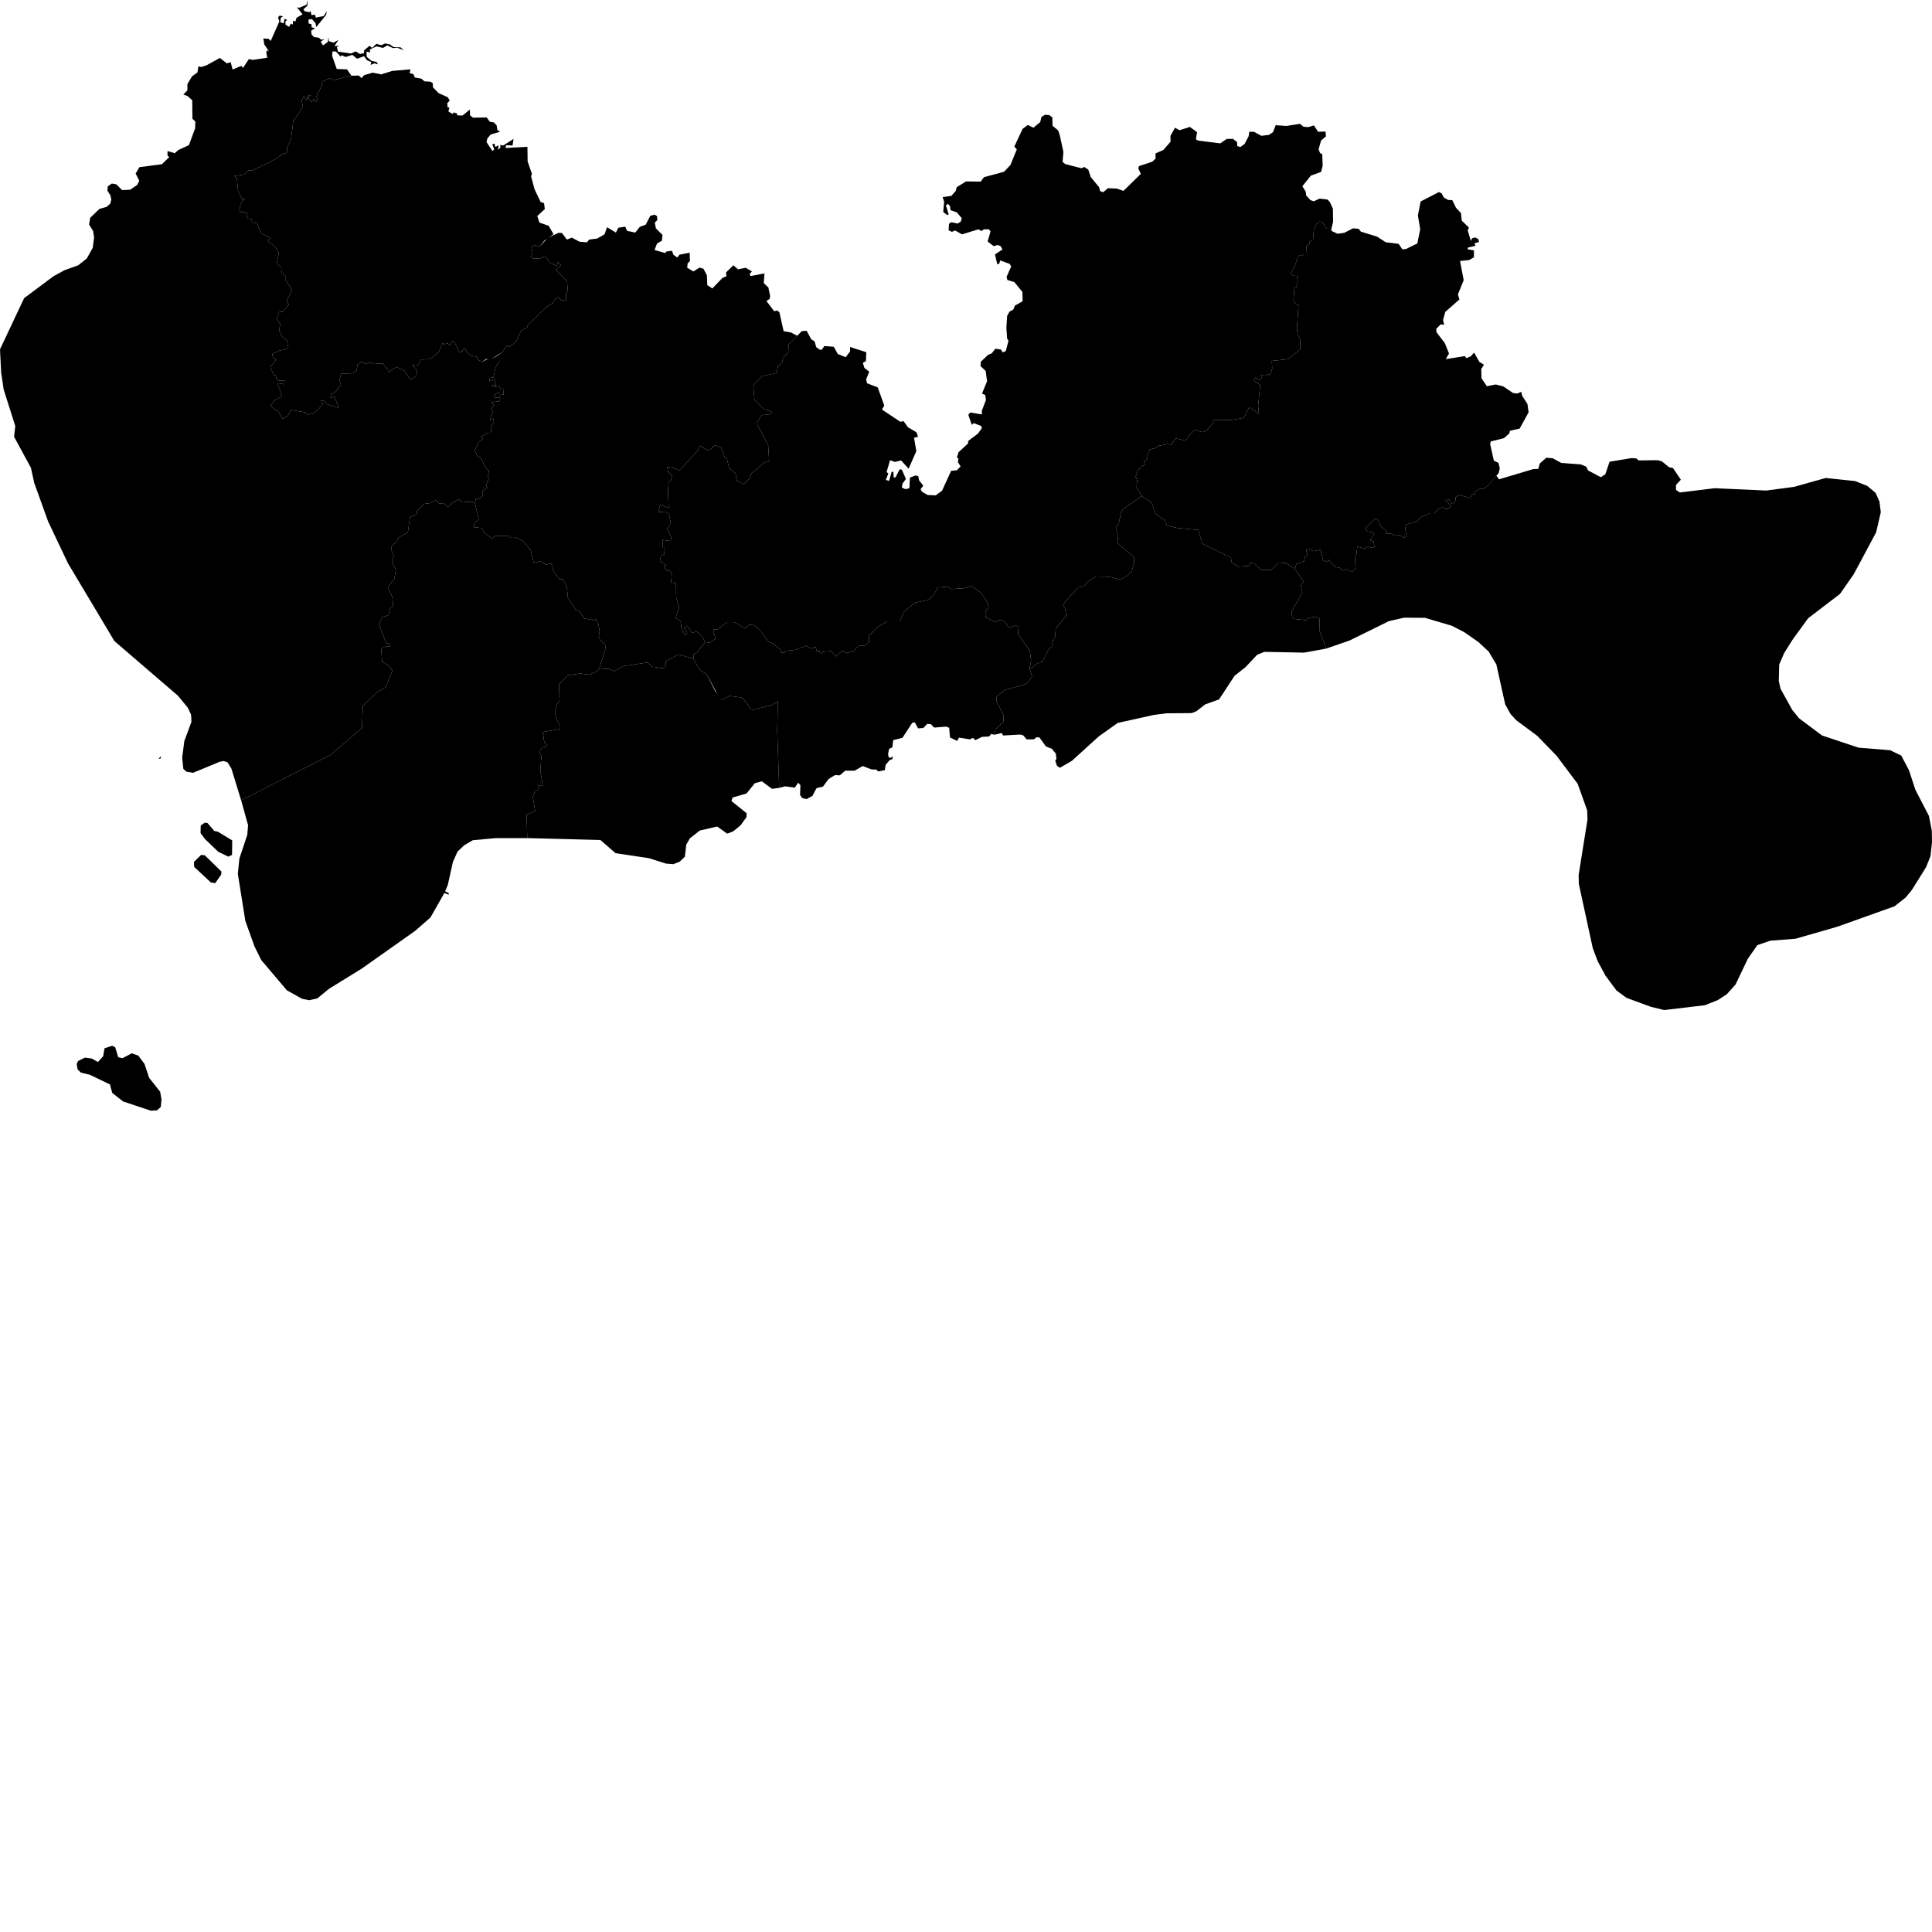
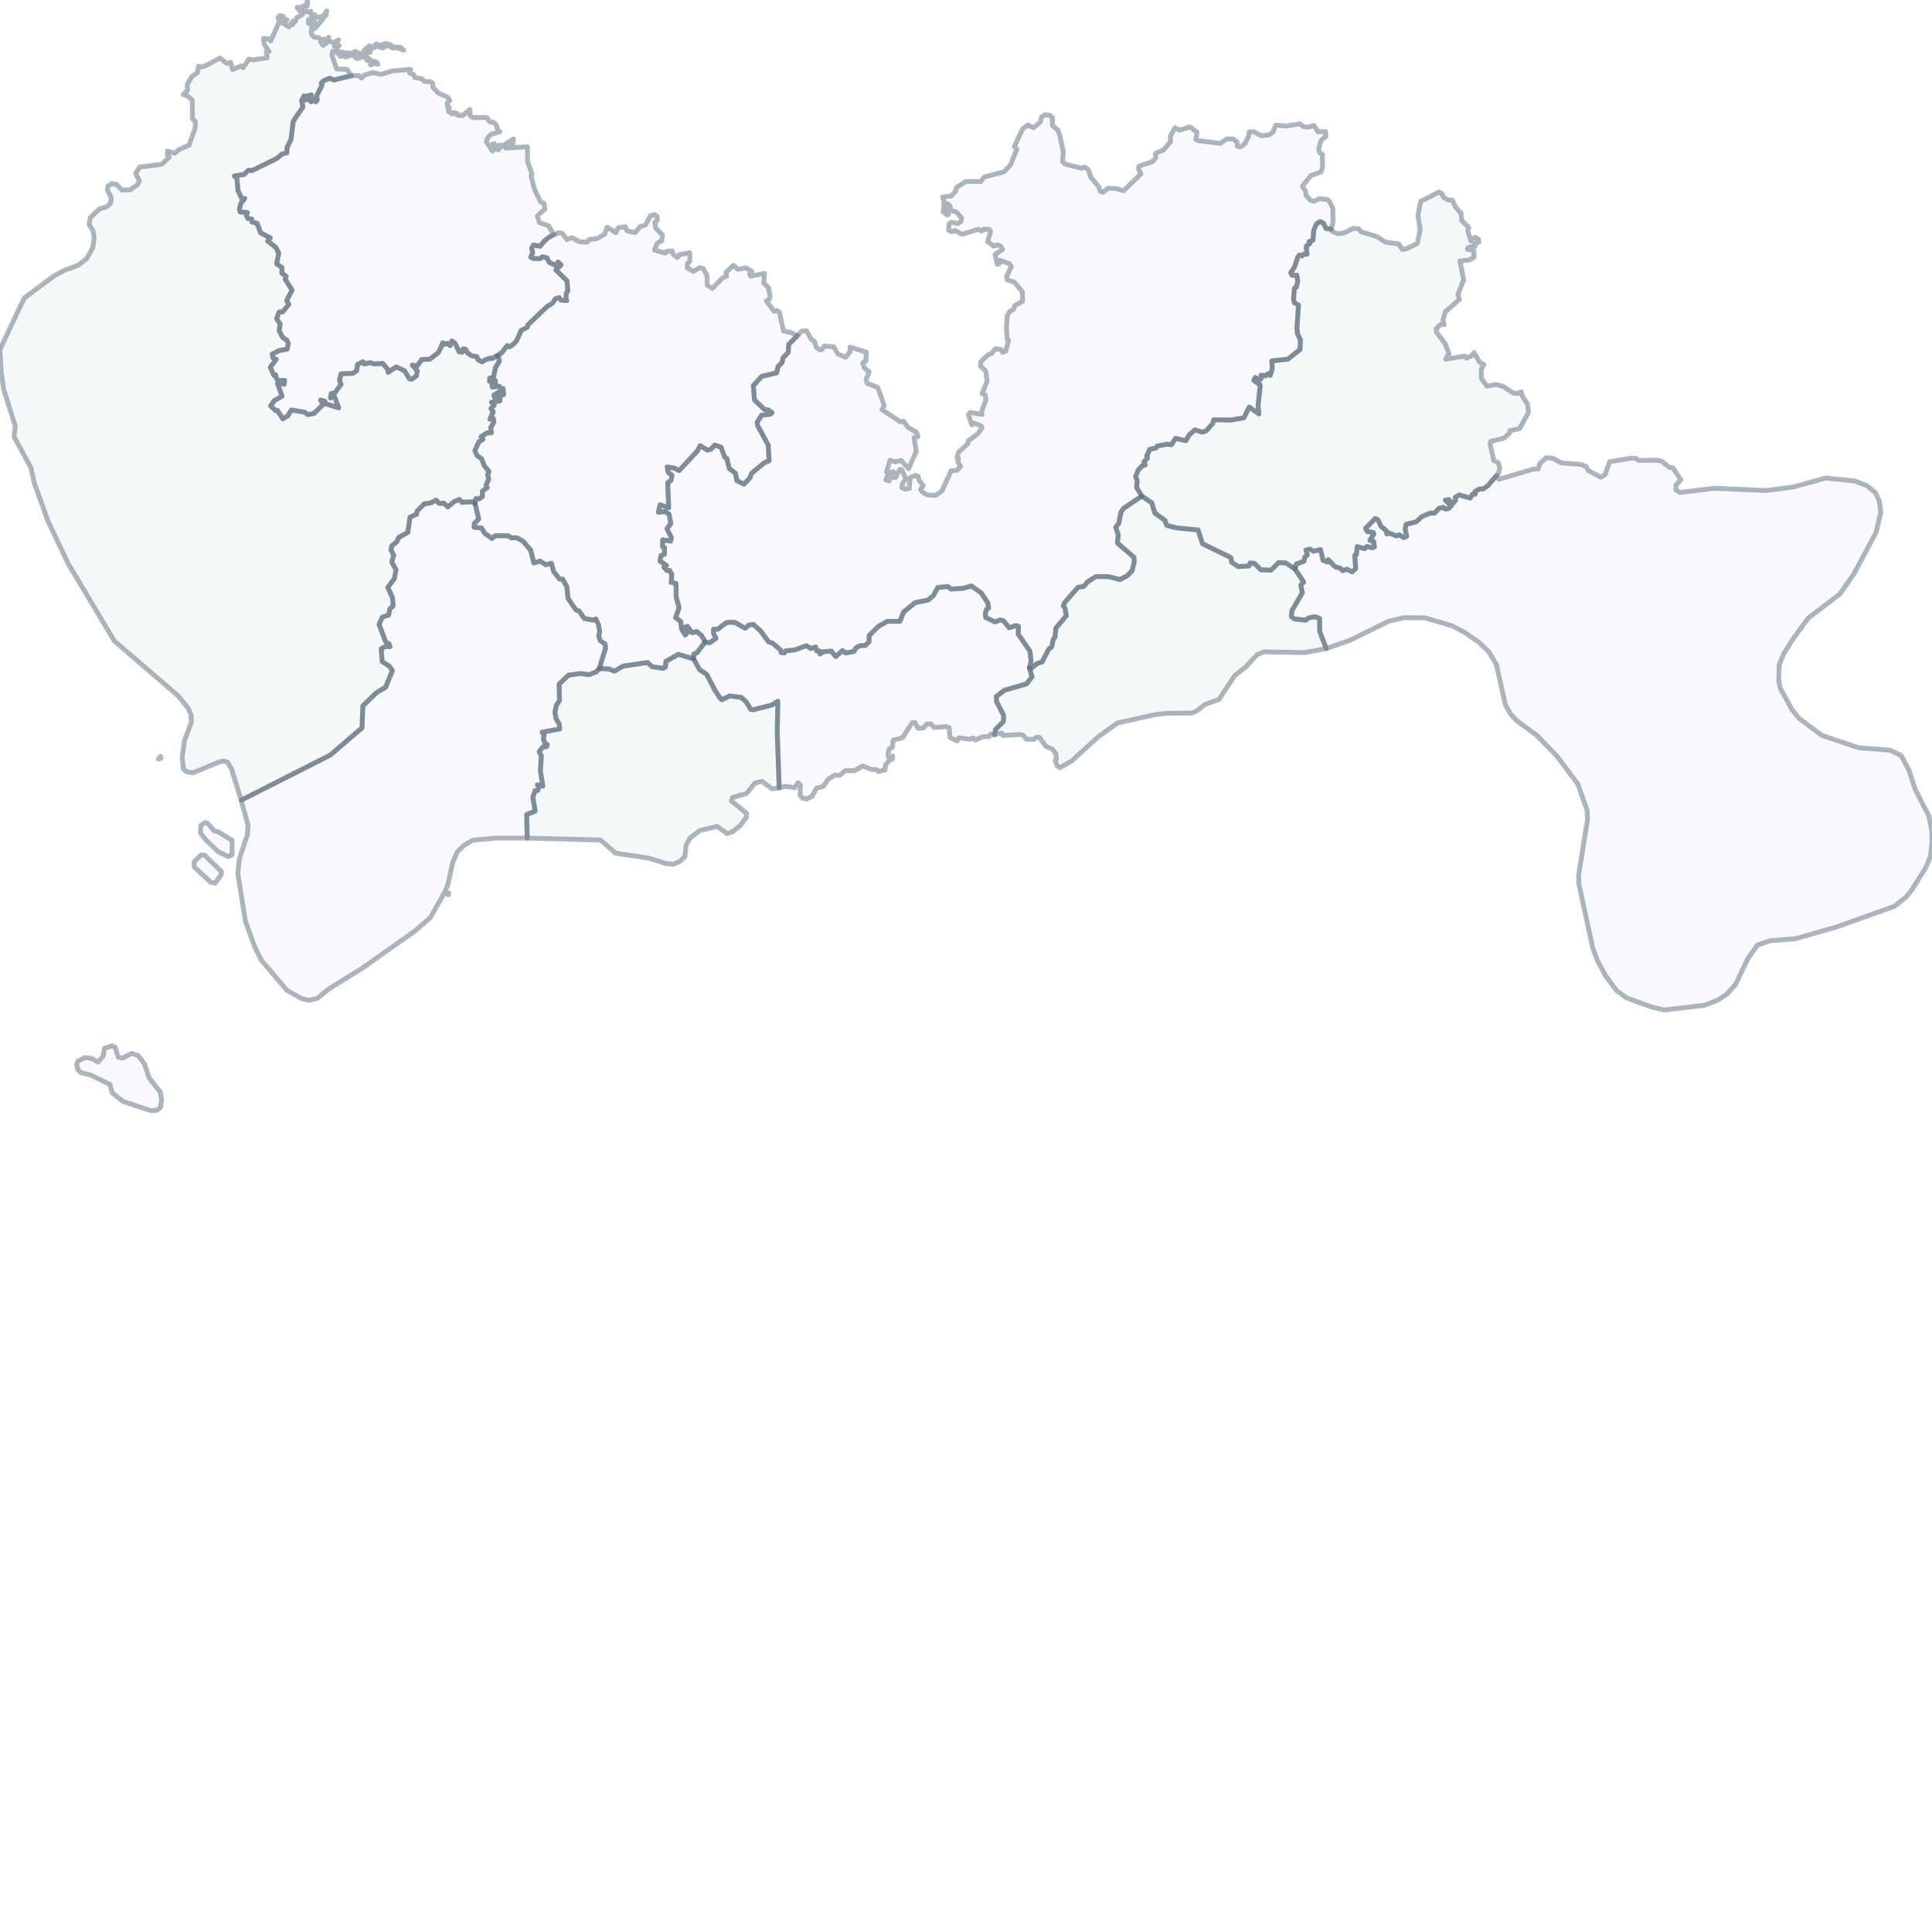
<svg xmlns="http://www.w3.org/2000/svg" viewBox="0 0 100 100">
+   <style>.map-district{fill:rgba(107,143,163,.07);stroke:rgba(74,93,110,.45);stroke-width:.25;stroke-linejoin:round}.map-district:nth-child(even){fill:rgba(155,138,216,.06)}</style>
  <path class="map-district" data-name="罗湖区" d="M40.33,40.78L40.64,40.7L41.14,40.77L41.31,40.51L41.43,40.64L41.41,41.15L41.53,41.31L41.75,41.36L42.05,41.2L42.26,40.8L42.6,40.71L42.89,40.32L43.22,40.12L43.47,40.13L43.75,39.89L44.24,39.89L44.65,39.65L45.12,39.83L45.35,39.83L45.46,39.93L45.8,39.86L45.84,39.59L46.05,39.34L46.19,39.29L46.21,39.13L46.11,39.23L45.99,39.19L45.97,39.01L46.02,38.76L46.19,38.68L46.23,38.31L46.71,38.19L47.22,37.41L47.35,37.39L47.52,37.7L47.79,37.68L47.99,37.47L48.18,37.48L48.35,37.66L48.97,37.61L49.13,37.67L49.17,38.17L49.54,38.35L49.64,38.18L50.2,38.27L50.36,38.19L50.48,38.31L50.83,38.14L51.2,38.12L51.3,37.99L51.47,38.03L51.53,37.76L51.94,37.34L51.95,37.03L51.58,36.31L51.57,36.05L52,35.72L53.13,35.4L53.42,35.03L53.28,34.57L53.37,34.24L53.31,33.7L52.7,32.82L52.72,32.42L52.59,32.38L52.23,32.49L51.94,32.13L51.77,32.09L51.5,32.19L51.02,31.96L51,31.74L51.06,31.55L51.17,31.47L51.13,31.21L50.79,30.69L50.28,30.33L49.87,30.45L49.23,30.49L49.05,30.36L48.54,30.41L48.31,30.83L48.03,31.06L47.37,31.19L46.77,31.68L46.58,32.16L45.93,32.16L45.47,32.42L44.99,32.89L44.98,33.22L44.79,33.41L44.52,33.42L44.3,33.53L44.2,33.72L43.77,33.8L43.61,33.67L43.26,33.98L43.02,33.7L42.57,33.74L42.45,33.85L42.42,33.7L42.27,33.69L42.22,33.49L41.97,33.57L41.73,33.42L41.14,33.64L40.66,33.69L40.6,33.79L40.43,33.78L40.4,33.64L40,33.3L39.78,33.22L39.37,32.66L38.99,32.32L38.77,32.35L38.56,32.52L38.06,32.22L37.79,32.19L37.59,32.23L37.15,32.57L36.93,32.57L36.93,32.78L37.06,33.04L36.73,33.27L36.5,33.23L36.07,33.79L35.91,33.85L35.9,34.1L36.21,34.66L36.58,34.91L37.23,36.11L37.36,36.22L37.76,36.02L38.37,36.1L38.62,36.33L38.86,36.72L38.97,36.74L39.93,36.5L40.26,36.3L40.23,37.84L40.33,40.78Z" />
  <path class="map-district" data-name="福田区" d="M35.9,34.1L35.11,33.87L34.47,34.23L34.44,34.53L34.33,34.59L33.76,34.51L33.51,34.29L32.25,34.48L31.8,34.74L31.54,34.63L31.02,34.6L30.87,34.77L30.49,34.92L30.04,34.86L29.42,34.95L28.94,35.41L28.96,36.26L28.8,36.5L28.72,36.88L28.79,37.22L28.95,37.48L28.97,37.73L28.06,37.9L28.16,38.03L28.13,38.25L28.21,38.49L28.33,38.54L28.29,38.64L28.08,38.68L27.91,38.91L28.02,39.13L27.97,39.92L28.1,40.69L27.82,40.62L27.9,40.73L27.83,40.92L27.7,40.91L27.58,41.27L27.7,41.98L27.26,42.16L27.29,43.38L31.08,43.48L31.86,44.16L33.59,44.42L34.47,44.7L34.85,44.73L35.18,44.6L35.45,44.34L35.52,43.72L35.71,43.39L36.22,42.99L37.12,42.78L37.64,43.15L37.95,43.03L38.33,42.72L38.64,42.29L38.64,42.09L37.86,41.46L37.92,41.28L38.64,41.07L39.07,40.54L39.43,40.44L39.96,40.83L40.33,40.78L40.23,37.84L40.26,36.3L39.93,36.5L38.97,36.74L38.86,36.72L38.62,36.33L38.37,36.1L37.76,36.02L37.36,36.22L37,35.74L36.58,34.91L36.21,34.66L35.9,34.1Z" />
  <path class="map-district" data-name="南山区" d="M31.02,34.6L31.35,33.53L31.31,33.33L31.07,33.16L30.99,32.93L31.04,32.69L30.98,32.34L30.84,32.04L30.72,32.1L30.24,32.01L29.98,31.63L29.81,31.57L29.4,30.97L29.34,30.37L29.12,29.97L28.97,29.98L28.66,29.59L28.54,29.16L28.25,29.23L27.95,29.04L27.63,29.14L27.47,28.48L27.07,28.01L26.74,27.83L26.47,27.84L26.3,27.73L25.63,27.73L25.46,27.87L25.09,27.6L24.92,27.33L24.54,27.29L24.55,27.1L24.78,26.86L24.59,26.06L24.44,25.97L23.91,26L23.78,25.85L23.51,25.96L23.18,26.24L22.97,26.04L22.74,26.06L22.57,25.89L22.27,26.04L21.96,26.08L21.59,26.45L21.56,26.62L21.22,26.77L21.11,27.56L20.63,27.82L20.55,28.03L20.28,28.25L20.24,28.46L20.38,28.74L20.28,29.1L20.5,29.49L20.41,29.95L20.07,30.41L20.31,30.91L20.35,31.36L20.19,31.5L20.11,31.84L19.79,31.94L19.62,32.32L19.94,33.16L20.02,33.29L20.13,33.31L20.19,33.47L19.93,33.47L19.73,33.58L19.78,34.24L20.15,34.48L20.31,34.71L19.96,35.57L19.49,35.85L18.78,36.54L18.74,37.67L17.1,39.08L12.48,41.42L12.84,42.71L12.8,43.21L12.39,44.44L12.31,45.23L12.7,47.67L13.17,48.98L13.52,49.69L14.85,51.26L15.64,51.7L16,51.77L16.42,51.68L17.03,51.18L18.73,50.13L21.49,48.18L22.28,47.49L23,46.22L23.22,46.31L23.23,46.23L23.04,46.13L23.18,45.8L23.44,44.62L23.68,44.08L24.03,43.75L24.47,43.49L25.67,43.38L27.29,43.38L27.26,42.16L27.7,41.98L27.58,41.27L27.7,40.91L27.83,40.92L27.9,40.73L27.82,40.62L28.1,40.69L27.97,39.92L28.02,39.13L27.91,38.91L28.08,38.68L28.29,38.64L28.33,38.54L28.21,38.49L28.13,38.25L28.16,38.03L28.06,37.9L28.97,37.73L28.95,37.48L28.79,37.22L28.72,36.88L28.8,36.5L28.96,36.26L28.94,35.41L29.42,34.95L30.04,34.86L30.49,34.92L30.87,34.77L31.02,34.6ZM7.81,57.49L8.13,57.47L8.32,57.3L8.36,56.91L8.29,56.51L7.72,55.79L7.48,55.07L7.16,54.64L6.82,54.52L6.34,54.77L6.12,54.72L5.96,54.2L5.8,54.13L5.41,54.26L5.34,54.67L5.07,54.97L4.75,54.79L4.4,54.74L4.04,54.92L3.97,55.07L4.02,55.36L4.19,55.52L4.65,55.63L5.69,56.13L5.81,56.57L6.37,57.01L7.81,57.49ZM10.61,43.43L11.3,44.09L11.82,44.34L12.01,44.25L12.02,43.5L11.28,43.05L11.09,43.01L10.74,42.6L10.6,42.58L10.39,42.73L10.38,43.12L10.61,43.43ZM10.05,44.87L10.92,45.68L11.14,45.71L11.45,45.27L11.46,45.11L10.6,44.27L10.41,44.25L10.04,44.61L10.05,44.87Z" />
  <path class="map-district" data-name="宝安区" d="M18.19,3.92L17.96,3.59L17.43,3.57L17.19,2.89L17.21,2.66L17.39,2.67L17.63,2.93L17.69,2.86L17.89,2.95L18.24,2.84L18.48,3.04L18.84,2.91L19,3.12L19.22,3.21L19.18,3.36L19.38,3.28L19.56,3.33L19.5,3.21L19.23,3.15L18.98,2.94L18.97,2.67L19.16,2.71L19.14,2.56L19.49,2.4L19.82,2.48L20.05,2.35L20.34,2.49L20.56,2.47L20.9,2.6L20.73,2.45L20.38,2.44L20.18,2.3L19.93,2.25L19.74,2.34L19.48,2.27L19.26,2.48L19.13,2.37L18.85,2.6L18.83,2.76L18.62,2.79L18.41,2.66L18.17,2.77L17.49,2.67L17.44,2.43L17.56,2.36L17.31,2.39L17.52,2.06L17.27,2.21L17.02,2.13L17.01,1.93L16.96,2.18L16.72,2.35L16.6,2.16L16.8,2.02L16.63,2.06L16.5,1.95L16.25,1.92L16.12,1.77L16.11,1.58L16.31,1.46L16.12,1.41L16.13,1.26L15.97,1.21L15.97,1.01L16.15,0.99L16.33,1.2L16.37,1.4L16.88,0.77L16.91,0.57L16.76,0.83L16.35,0.91L16.3,0.76L16.12,0.78L16.08,0.58L16.01,0.63L15.77,0.58L15.7,0.48L15.91,0.3L15.92,0L15.86,0.25L15.49,0.4L15.37,0.38L15.66,0.74L15.35,0.92L15.29,1.11L15.16,1.08L15.16,1.27L15.06,1.22L14.96,1.39L14.78,1.28L14.77,1.12L14.86,1.03L14.73,0.97L14.68,1.21L14.51,1.15L14.53,0.93L14.65,0.84L14.47,0.81L14.39,0.9L14.46,1.11L14.01,2.12L13.91,2.01L13.63,1.99L13.68,2.3L13.93,2.67L13.84,2.6L13.78,2.69L13.83,2.99L13.09,3.1L12.88,3.06L12.58,3.51L12.49,3.41L12.04,3.6L11.94,3.22L11.74,3.28L11.38,3L10.69,3.38L10.41,3.47L10.27,3.43L10.22,3.75L9.94,3.95L9.7,4.35L9.7,4.68L9.49,4.89L9.72,4.98L9.95,5.19L9.96,6.15L10.11,6.29L10.1,6.64L9.78,7.51L9.22,7.77L9.05,7.93L8.67,7.82L8.67,8.05L8.76,8.13L8.38,8.5L7.22,8.65L7.02,8.98L7.21,9.36L7.1,9.57L6.74,9.82L6.32,9.84L6.02,9.54L5.79,9.5L5.58,9.64L5.56,9.87L5.72,10.12L5.76,10.35L5.7,10.55L5.51,10.71L5.15,10.81L4.67,11.27L4.61,11.62L4.82,11.96L4.87,12.3L4.8,12.83L4.49,13.38L4.05,13.73L3.33,13.99L2.78,14.29L1.25,15.43L0,18.08L0.06,19.29L0.19,20.16L0.79,22.05L0.73,22.61L1.6,24.21L1.77,24.99L2.49,26.99L3.52,29.16L5.92,33.18L9.21,36.01L9.72,36.63L9.89,36.99L9.91,37.36L9.54,38.36L9.43,39.22L9.49,39.8L9.65,39.94L9.99,40L11.37,39.43L11.58,39.39L11.78,39.46L11.98,39.79L12.48,41.42L17.1,39.08L18.74,37.67L18.78,36.54L19.49,35.85L19.96,35.57L20.31,34.71L20.15,34.48L19.78,34.24L19.73,33.58L19.93,33.47L20.19,33.47L20.13,33.31L20.02,33.29L19.94,33.16L19.62,32.32L19.79,31.94L20.11,31.84L20.19,31.5L20.35,31.36L20.31,30.91L20.07,30.41L20.41,29.95L20.5,29.49L20.28,29.1L20.38,28.74L20.24,28.46L20.28,28.25L20.55,28.03L20.63,27.82L21.11,27.56L21.22,26.77L21.56,26.62L21.59,26.45L21.96,26.08L22.27,26.04L22.57,25.89L22.74,26.06L22.97,26.04L23.18,26.24L23.51,25.96L23.78,25.85L23.91,26L24.44,25.97L24.59,26.06L24.63,25.81L24.81,25.82L24.97,25.7L24.97,25.42L25.22,25.24L25.16,25.11L25.3,24.79L25.24,24.59L25.31,24.4L25.07,24.11L24.92,23.74L24.7,23.59L24.58,23.32L24.79,22.86L25,22.74L24.9,22.61L25.2,22.41L25.44,22.4L25.4,22.14L25.56,21.85L25.54,21.67L25.36,21.7L25.53,21.31L25.41,21.14L25.58,20.98L25.44,20.82L25.86,20.76L25.89,20.59L25.6,20.57L25.56,20.46L25.82,20.29L25.86,20.45L26.07,20.42L26.04,20.11L25.92,20.13L25.84,19.99L25.49,20.04L25.46,19.93L25.69,19.93L25.59,19.81L25.65,19.73L25.58,19.63L25.34,19.74L25.35,19.57L25.54,19.53L25.65,19.02L25.85,18.69L25.82,18.47L25.75,18.41L25.46,18.56L25.37,18.52L24.95,18.73L24.74,18.62L24.68,18.46L24.43,18.42L24.21,18.28L24.09,18.07L23.97,18.06L23.92,18.23L23.77,18.21L23.55,17.76L23.39,17.65L23.3,17.89L23.17,17.77L23,17.82L22.92,17.74L22.7,18.24L22.25,18.59L21.83,18.61L21.6,18.93L21.34,18.9L21.6,19.19L21.55,19.46L21.3,19.63L21.19,19.6L20.94,19.19L20.51,18.99L20.09,19.27L20.07,19.12L19.81,18.81L19.35,18.84L19.17,18.77L18.86,18.84L18.79,18.72L18.51,18.86L18.45,19.2L18.26,19.32L17.65,19.35L17.57,19.68L17.65,19.9L17.35,20.31L17.14,20.38L17.11,20.6L17.31,20.51L17.53,21.11L16.89,20.91L16.8,20.76L16.59,20.71L16.73,20.93L16.25,21.4L15.93,21.46L15.78,21.34L15.08,21.22L14.9,21.52L14.64,21.68L14.36,21.24L14.28,21.26L14.01,21.01L14.19,20.74L14.6,20.51L14.36,19.83L14.71,19.89L14.73,19.69L14.42,19.7L14.31,19.6L14.27,19.4L14.18,19.43L13.99,19.01L14.3,18.6L14.13,18.52L14.09,18.33L14.44,18.15L14.87,18.07L14.92,17.78L14.86,17.62L14.63,17.46L14.45,17.12L14.5,16.77L14.32,16.49L14.45,16.15L14.63,16.14L14.95,15.76L14.84,15.56L15.12,15.01L14.76,14.45L14.81,14.3L14.59,14.14L14.6,13.85L14.32,13.66L14.43,13.1L14.28,12.81L13.86,12.48L13.99,12.31L13.49,12.05L13.31,11.56L13.04,11.49L13.03,11.34L12.83,11.31L12.75,11.15L12.8,11L12.43,10.97L12.39,10.83L12.47,10.52L12.67,10.27L12.53,10.31L12.32,9.87L12.26,9.21L12.13,9.11L12.63,9.03L12.86,8.81L13.05,8.83L14.33,8.2L14.59,7.98L14.85,7.91L14.86,7.63L15.06,7.22L15.18,6.27L15.68,5.54L15.61,5.21L15.74,4.96L15.82,5.18L15.91,5.12L15.9,4.97L16.11,4.91L15.92,5.08L16.11,5.27L16.28,5.1L16.26,5.23L16.35,5.27L16.43,5.16L16.38,4.98L16.67,4.41L16.63,4.31L16.74,4.19L17.06,4.05L17.29,4.14L18.19,3.92ZM8.2,39.28L8.33,39.25L8.31,39.15L8.2,39.28Z" />
  <path class="map-district" data-name="龙岗区" d="M68.91,11.85L69,11.49L68.99,10.8L68.84,10.47L68.72,10.33L68.3,10.28L68,10.42L67.83,10.36L67.61,10.12L67.58,9.91L67.41,9.64L67.85,9.09L68.38,8.9L68.46,8.58L68.44,7.97L68.33,7.93L68.25,7.73L68.38,7.27L68.63,7.06L68.61,6.81L68.22,6.82L68.01,6.49L67.72,6.58L67.47,6.56L67.29,6.41L66.57,6.52L66.03,6.48L65.89,6.84L65.68,6.98L65.29,7.03L64.9,6.82L64.66,6.82L64.63,7.05L64.42,7.45L64.2,7.61L64.04,7.56L64.03,7.35L63.82,7.19L63.5,7.19L63.16,7.42L62.03,7.28L61.9,7.21L61.96,6.84L61.59,6.57L61.05,6.74L60.82,6.61L60.58,7.04L60.59,7.33L60.22,7.76L59.81,7.94L59.81,8.21L59.64,8.37L58.95,8.6L58.92,8.73L59.05,9L58.15,9.88L57.8,9.76L57.35,9.74L57.1,9.95L56.94,9.89L56.89,9.69L56.46,9.17L56.33,8.78L56.12,8.64L55.98,8.71L55.13,8.49L55,8.38L55.04,7.86L54.86,7.02L54.77,6.75L54.48,6.51L54.47,6.08L54.32,5.96L54.09,5.94L53.91,6.05L53.84,6.32L53.49,6.61L53.2,6.47L52.93,6.67L52.5,7.59L52.63,7.73L52.3,8.54L51.97,8.89L50.93,9.17L50.76,9.4L50,9.39L49.52,9.69L49.47,9.88L49.24,10.14L48.79,10.2L48.87,10.45L48.82,10.97L49.04,11.14L49.1,11.09L48.96,10.63L49.06,10.55L49.17,10.66L49.2,10.88L49.52,10.99L49.78,11.29L49.73,11.47L49.57,11.57L49.23,11.5L49.12,11.59L49.1,11.92L49.27,12L49.44,11.93L49.79,12.13L50.64,11.87L50.81,11.96L50.92,11.87L51.19,11.87L51.27,11.98L51.12,12.5L51.43,12.74L51.64,12.68L51.79,12.74L51.89,12.91L51.5,13.17L51.62,13.68L51.72,13.65L51.77,13.48L52.26,13.66L52.34,13.79L52.1,14.33L52.14,14.49L52.5,14.6L52.92,15.11L52.93,15.59L52.53,15.82L52.45,16.02L52.25,16.13L52.13,16.35L52.09,16.98L52.13,17.53L52.2,17.63L52.06,18.17L51.9,18.24L51.81,18.09L51.52,18.05L51.33,18.29L51.14,18.37L50.77,18.72L50.75,18.95L51.02,19.2L51.09,19.73L50.83,20.37L51,20.45L51.03,20.71L50.82,21.26L50.82,21.45L50.22,21.35L50.12,21.47L50.3,21.99L50.4,21.9L50.79,22.05L50.82,22.16L50.62,22.44L50.12,22.82L50.1,22.96L49.61,23.41L49.53,23.69L49.61,23.73L49.58,23.92L49.72,24.14L49.53,24.34L49.23,24.37L48.76,25.4L48.43,25.64L48.01,25.62L47.72,25.45L47.65,25.32L47.79,25.14L47.57,24.86L47.53,24.65L47.39,24.61L47.1,24.72L47.07,25.27L46.87,25.32L46.68,25.24L46.71,25.04L46.89,24.79L46.68,24.31L46.57,24.29L46.35,24.71L46.26,24.72L46.24,24.41L46.15,24.43L46.02,24.89L45.85,24.84L45.98,24.51L45.89,24.43L46.07,23.82L46.32,23.91L46.64,23.83L47.03,24.26L47.43,23.35L47.31,22.66L47.52,22.6L47.43,22.37L47,22.12L46.77,21.8L46.6,21.83L45.65,21.2L45.77,20.99L45.43,20.05L44.88,19.84L44.83,19.64L44.99,19.24L44.74,19.04L44.66,18.78L44.82,18.69L44.84,18.23L44,17.96L44,18.19L43.77,18.49L43.36,18.32L43.16,17.95L42.67,17.91L42.54,18.1L42.43,18.1L42.25,17.97L42.16,17.67L41.99,17.56L41.75,17.12L41.5,17.14L40.82,17.83L40.8,18.24L40.53,18.52L40.48,18.77L40.27,18.97L40.2,19.3L39.43,19.48L38.99,19.96L39.05,20.7L39.57,21.2L39.77,21.22L39.96,21.36L39.87,21.44L39.42,21.49L39.19,21.86L39.21,22.02L39.76,23.03L39.81,23.85L39.56,23.95L38.9,24.5L38.81,24.74L38.51,25.06L38.14,24.88L38.07,24.5L37.75,24.25L37.62,23.73L37.51,23.66L37.32,23.15L37,23.04L36.78,23.26L36.62,23.3L36.24,23.07L36.09,23.35L35.15,24.36L34.91,24.23L34.53,24.17L34.59,24.45L34.78,24.6L34.73,24.87L34.56,24.98L34.61,26.28L34.17,26.13L34.07,26.51L34.43,26.48L34.63,26.61L34.72,27.1L34.52,27.37L34.75,27.82L34.71,28.01L34.3,27.94L34.29,28.3L34.4,28.35L34.39,28.69L34.21,28.76L34.16,29.04L34.5,29.27L34.36,29.35L34.52,29.53L34.66,29.53L34.77,29.72L34.74,30.14L34.99,30.2L35,30.91L35.15,31.45L34.97,31.97L35.23,32.16L35.28,32.57L35.47,32.87L35.57,32.75L35.39,32.49L35.58,32.42L35.82,32.75L36.06,32.69L36.31,32.89L36.5,33.23L36.73,33.27L37.06,33.04L36.93,32.78L36.93,32.57L37.15,32.57L37.59,32.23L38.06,32.22L38.56,32.52L38.77,32.35L38.99,32.32L39.37,32.66L39.78,33.22L40,33.3L40.4,33.64L40.43,33.78L40.6,33.79L40.66,33.69L41.14,33.64L41.73,33.42L41.97,33.57L42.22,33.49L42.27,33.69L42.42,33.7L42.45,33.85L42.57,33.74L43.02,33.7L43.26,33.98L43.61,33.67L43.77,33.8L44.2,33.72L44.3,33.53L44.52,33.42L44.79,33.41L44.98,33.22L44.99,32.89L45.47,32.42L45.93,32.16L46.58,32.16L46.77,31.68L47.37,31.19L48.03,31.06L48.31,30.83L48.54,30.41L49.05,30.36L49.23,30.49L49.87,30.45L50.28,30.33L50.79,30.69L51.13,31.21L51.17,31.47L51.06,31.55L51,31.74L51.02,31.96L51.5,32.19L51.77,32.09L51.94,32.13L52.23,32.49L52.59,32.38L52.72,32.42L52.7,32.82L53.31,33.7L53.37,34.24L53.28,34.57L53.37,34.6L53.69,34.34L53.94,34.26L54.28,33.6L54.44,33.48L54.51,33.11L54.61,32.97L54.65,32.52L55.19,31.87L55.12,31.46L55.03,31.36L55.11,31.18L55.8,30.4L56.1,30.35L56.3,30.11L56.73,29.84L57.4,29.85L57.97,30L58.33,29.81L58.59,29.55L58.71,29.09L58.69,28.84L57.84,28.11L57.88,27.69L57.75,27.29L57.91,27.09L58.02,26.51L58.15,26.32L59.1,25.68L58.83,25.23L58.86,24.86L58.78,24.67L58.9,24.35L59.12,24.11L59.27,24.07L59.21,23.91L59.4,23.71L59.35,23.61L59.51,23.26L59.83,23.19L59.9,23.09L60.41,22.99L60.63,23.02L60.85,22.69L61.38,22.81L61.56,22.5L61.85,22.25L62.23,22.37L62.43,22.3L62.78,21.91L62.82,21.73L63.72,21.74L64.38,21.63L64.66,21.07L65.16,21.42L65.12,21L65.23,19.93L64.9,19.69L64.98,19.54L65.2,19.68L65.3,19.55L65.27,19.42L65.52,19.45L65.61,19.35L65.75,19.43L65.85,19.07L65.83,18.68L66.66,18.59L67.29,18.09L67.31,17.59L67.16,17.28L67.13,16.99L67.21,15.79L67.01,15.68L66.95,15.53L67,14.92L67.1,14.86L67.17,14.55L67.12,14.24L66.88,14.25L66.81,14.12L67,13.83L67.18,13.29L67.26,13.2L67.38,13.25L67.47,13.16L67.65,13.16L67.61,12.75L67.8,12.6L67.75,12.51L67.96,12.43L68,11.92L68.14,11.59L68.32,11.47L68.5,11.55L68.64,11.83L68.91,11.85ZM67.03,29.45L67.48,30.13L67.33,30.28L67.41,30.68L66.87,31.61L66.84,31.91L67.01,32.04L67.59,32.1L67.74,31.98L68.06,31.92L68.3,32.01L68.31,32.7L68.65,33.57L69.86,33.15L71.89,32.15L72.68,31.97L73.76,31.98L75.15,32.39L75.79,32.72L76.52,33.23L77.05,33.72L77.45,34.39L77.91,36.46L78.18,36.95L78.48,37.28L79.56,38.08L80.57,39.12L81.66,40.57L82.15,41.94L82.17,42.41L81.71,45.29L81.72,45.75L82.44,49.07L82.69,49.74L83.1,50.5L83.67,51.27L84.19,51.65L85.44,52.11L86.14,52.28L88.25,52.03L88.92,51.76L89.38,51.46L89.83,50.96L90.47,49.62L90.96,48.92L91.63,48.69L92.93,48.59L95.09,47.97L98.06,46.91L98.64,46.45L98.96,46.06L99.69,44.89L99.92,44.32L100,43.6L99.99,43L99.84,42.23L99.14,40.88L98.81,39.87L98.41,39.11L97.83,38.83L96.2,38.7L94.31,38.07L93.12,37.18L92.77,36.75L92.16,35.65L92.07,35.25L92.09,34.4L92.35,33.8L92.79,33.1L93.59,32L95.24,30.74L95.95,29.72L97.11,27.55L97.35,26.51L97.28,25.96L97.08,25.51L96.65,25.15L96.02,24.9L94.5,24.74L92.86,25.2L91.42,25.39L88.75,25.27L86.95,25.49L86.75,25.36L86.75,25.1L87,24.83L86.59,24.22L86.4,24.19L86.02,23.88L85.8,23.82L84.81,23.83L84.7,23.73L84.45,23.71L83.31,23.9L83.09,24.55L82.86,24.7L82.2,24.35L82.1,24.15L81.83,24.04L80.81,23.96L80.37,23.72L80.04,23.69L79.7,23.99L79.62,24.27L79.36,24.28L77.59,24.81L77.45,24.62L77.01,25.14L76.77,25.31L76.57,25.31L76.34,25.45L76.36,25.57L76.21,25.59L76.1,25.78L75.53,25.62L75.33,25.73L75.34,25.9L75.17,26.09L75,25.86L74.81,25.89L75.12,26.19L74.96,26.33L74.8,26.34L74.71,26.26L74.48,26.31L74.25,26.56L74.02,26.56L73.58,26.75L73.3,27.01L72.78,27.14L72.73,27.38L72.81,27.76L72.66,27.83L72.43,27.68L72.28,27.74L71.96,27.61L71.78,27.63L71.77,27.49L71.47,27.23L71.32,26.9L71.18,26.84L70.68,27.35L70.77,27.51L71.08,27.56L71.11,27.64L70.91,27.97L71.1,28.03L71.14,28.31L71.01,28.36L70.76,28.28L70.64,28.4L70.25,28.29L70.21,28.7L70.12,28.75L70.17,29.43L69.98,29.6L69.72,29.46L69.5,29.54L69.36,29.4L69.11,29.34L68.75,28.97L68.72,29.09L68.48,29L68.35,28.45L67.98,28.53L67.8,28.42L67.6,28.47L67.67,28.73L67.54,28.83L67.49,29.05L67.1,29.19L67.03,29.45Z" />
  <path class="map-district" data-name="盐田区" d="M51.47,38.03L51.85,37.94L51.92,38.07L52.8,38.02L52.96,38.06L53.14,38.27L53.51,38.27L53.65,38.16L53.8,38.17L54.14,38.64L54.45,38.76L54.65,39.01L54.68,39.28L54.62,39.37L54.71,39.64L54.86,39.74L55.48,39.38L56.88,38.11L57.85,37.42L59.74,37L60.38,36.92L61.68,36.91L61.93,36.81L62.38,36.46L63.1,36.2L63.9,34.98L64.47,34.53L65.07,33.89L65.44,33.74L67.5,33.78L68.65,33.57L68.31,32.7L68.3,32.01L68.06,31.92L67.74,31.98L67.59,32.1L67.01,32.04L66.84,31.91L66.87,31.61L67.41,30.68L67.33,30.28L67.48,30.13L67.03,29.45L66.56,29.14L66.18,29.12L65.79,29.51L65.26,29.49L64.93,29.16L64.71,29.14L64.65,29.29L64.09,29.33L63.75,29.1L63.71,28.86L62.24,28.14L62.01,27.43L60.94,27.33L60.4,27.2L60.29,26.93L59.78,26.56L59.61,26.02L59.1,25.68L58.15,26.32L58.02,26.51L57.91,27.09L57.75,27.29L57.88,27.69L57.84,28.11L58.69,28.84L58.71,29.09L58.59,29.55L58.33,29.81L57.97,30L57.4,29.85L56.73,29.84L56.3,30.11L56.1,30.35L55.8,30.4L55.11,31.18L55.03,31.36L55.12,31.46L55.19,31.87L54.65,32.52L54.61,32.97L54.51,33.11L54.44,33.48L54.28,33.6L53.94,34.26L53.69,34.34L53.37,34.6L53.28,34.57L53.42,35.03L53.13,35.4L52,35.72L51.57,36.05L51.58,36.31L51.95,37.03L51.94,37.34L51.53,37.76L51.47,38.03Z" />
  <path class="map-district" data-name="龙华区" d="M41.27,17.38L40.94,17.21L40.56,17.14L40.34,16.16L40.22,16.07L40.07,16.11L39.67,15.58L39.84,15.47L39.86,15.31L39.77,14.88L39.53,14.65L39.57,14.15L38.85,14.29L38.8,14.18L38.92,14.05L38.6,13.86L38.2,13.94L37.96,13.73L37.58,14.1L37.6,14.3L37.4,14.38L36.87,14.93L36.61,14.76L36.59,14.25L36.41,13.91L36.21,13.85L35.89,14.05L35.57,13.86L35.59,13.64L35.71,13.51L35.7,13.08L35.17,13.18L35.06,13.33L34.86,13.19L34.78,12.98L34.48,13.02L34.44,13.1L33.88,12.94L34.01,12.6L34.26,12.46L34.29,12.16L33.95,11.82L33.89,11.52L34.02,11.4L34.01,11.19L33.88,11.11L33.66,11.17L33.42,11.63L33.12,11.74L32.88,12.04L32.46,11.95L32.36,11.73L32,11.79L31.88,12.04L31.42,11.76L31.29,12.13L30.9,12.35L30.5,12.4L30.38,12.54L29.99,12.51L29.6,12.3L29.34,12.4L29.09,12.06L28.91,12.05L28.35,12.31L27.95,12.75L27.61,12.68L27.52,12.85L27.57,13.09L27.47,13.31L27.61,13.38L27.96,13.39L28.08,13.29L28.3,13.34L28.44,13.59L28.82,13.76L28.88,13.56L29.04,13.71L28.77,13.97L29.35,14.54L29.39,15.05L29.31,15.18L29.29,15.51L29.34,15.56L29.04,15.54L28.94,15.4L28.74,15.47L28.6,15.69L28.3,15.88L27.33,16.81L27.28,16.95L26.98,17.1L26.73,17.65L26.53,17.85L26.37,17.95L26.25,17.89L25.99,18.24L25.75,18.41L25.85,18.69L25.65,19.02L25.54,19.53L25.35,19.57L25.34,19.74L25.58,19.63L25.65,19.73L25.59,19.81L25.69,19.93L25.46,19.93L25.49,20.04L25.84,19.99L25.92,20.13L26.04,20.11L26.07,20.42L25.86,20.45L25.82,20.29L25.56,20.46L25.6,20.57L25.89,20.59L25.86,20.76L25.44,20.82L25.58,20.98L25.41,21.14L25.53,21.31L25.36,21.7L25.54,21.67L25.56,21.85L25.4,22.14L25.44,22.4L25.2,22.41L24.9,22.61L25,22.74L24.79,22.86L24.58,23.32L24.7,23.59L24.92,23.74L25.07,24.11L25.31,24.4L25.24,24.59L25.3,24.79L25.16,25.11L25.22,25.24L24.97,25.42L24.97,25.7L24.81,25.82L24.63,25.81L24.59,26.06L24.78,26.86L24.55,27.1L24.54,27.29L24.92,27.33L25.09,27.6L25.46,27.87L25.63,27.73L26.3,27.73L26.47,27.84L26.74,27.83L27.07,28.01L27.47,28.48L27.63,29.14L27.95,29.04L28.25,29.23L28.54,29.16L28.66,29.59L28.97,29.98L29.12,29.97L29.34,30.37L29.4,30.97L29.81,31.57L29.98,31.63L30.24,32.01L30.72,32.1L30.84,32.04L30.98,32.34L31.04,32.69L30.99,32.93L31.07,33.16L31.31,33.33L31.35,33.53L31.02,34.6L31.54,34.63L31.8,34.74L32.25,34.48L33.51,34.29L33.76,34.51L34.33,34.59L34.44,34.53L34.47,34.23L35.11,33.87L35.9,34.1L35.91,33.85L36.07,33.79L36.5,33.23L36.31,32.89L36.06,32.69L35.82,32.75L35.58,32.42L35.39,32.49L35.57,32.75L35.47,32.87L35.28,32.57L35.23,32.16L34.97,31.97L35.15,31.45L35,30.91L34.99,30.2L34.74,30.14L34.77,29.72L34.66,29.53L34.52,29.53L34.36,29.35L34.5,29.27L34.16,29.04L34.21,28.76L34.39,28.69L34.4,28.35L34.29,28.3L34.3,27.94L34.71,28.01L34.75,27.82L34.52,27.37L34.72,27.1L34.63,26.61L34.43,26.48L34.07,26.51L34.17,26.13L34.61,26.28L34.56,24.98L34.73,24.87L34.78,24.6L34.59,24.45L34.53,24.17L34.91,24.23L35.15,24.36L36.09,23.35L36.24,23.07L36.62,23.3L36.78,23.26L37,23.04L37.32,23.15L37.51,23.66L37.62,23.73L37.75,24.25L38.07,24.5L38.14,24.88L38.51,25.06L38.81,24.74L38.9,24.5L39.56,23.95L39.81,23.85L39.76,23.03L39.21,22.02L39.19,21.86L39.42,21.49L39.87,21.44L39.96,21.36L39.77,21.22L39.57,21.2L39.05,20.7L38.99,19.96L39.43,19.48L40.2,19.3L40.27,18.97L40.48,18.77L40.53,18.52L40.8,18.24L40.82,17.83L41.27,17.38Z" />
  <path class="map-district" data-name="坪山区" d="M68.91,11.85L68.64,11.83L68.5,11.55L68.32,11.47L68.14,11.59L68,11.92L67.96,12.43L67.75,12.51L67.8,12.6L67.61,12.75L67.65,13.16L67.47,13.16L67.38,13.25L67.26,13.2L67.18,13.29L67,13.83L66.81,14.12L66.88,14.25L67.12,14.24L67.17,14.55L67.1,14.86L67,14.92L66.95,15.53L67.01,15.68L67.21,15.79L67.13,16.99L67.16,17.28L67.31,17.59L67.29,18.09L66.66,18.59L65.83,18.68L65.85,19.07L65.75,19.43L65.61,19.35L65.52,19.45L65.27,19.42L65.3,19.55L65.2,19.68L64.98,19.54L64.9,19.69L65.23,19.93L65.12,21L65.16,21.42L64.66,21.07L64.38,21.63L63.72,21.74L62.82,21.73L62.78,21.91L62.43,22.3L62.23,22.37L61.85,22.25L61.56,22.5L61.38,22.81L60.85,22.69L60.63,23.02L60.41,22.99L59.9,23.09L59.83,23.19L59.51,23.26L59.35,23.61L59.4,23.71L59.21,23.91L59.27,24.07L59.12,24.11L58.9,24.35L58.78,24.67L58.86,24.86L58.83,25.23L59.1,25.68L59.61,26.02L59.78,26.56L60.29,26.93L60.4,27.2L60.94,27.33L62.01,27.43L62.24,28.14L63.71,28.86L63.75,29.1L64.09,29.33L64.65,29.29L64.71,29.14L64.93,29.16L65.26,29.49L65.79,29.51L66.18,29.12L66.56,29.14L67.03,29.45L67.1,29.19L67.49,29.05L67.54,28.83L67.67,28.73L67.6,28.47L67.8,28.42L67.98,28.53L68.35,28.45L68.48,29L68.72,29.09L68.75,28.97L69.11,29.34L69.36,29.4L69.5,29.54L69.72,29.46L69.98,29.6L70.17,29.43L70.12,28.75L70.21,28.7L70.25,28.29L70.64,28.4L70.76,28.28L71.01,28.36L71.14,28.31L71.1,28.03L70.91,27.97L71.11,27.64L71.08,27.56L70.77,27.51L70.68,27.35L71.18,26.84L71.32,26.9L71.47,27.23L71.77,27.49L71.78,27.63L71.96,27.61L72.28,27.74L72.43,27.68L72.66,27.83L72.81,27.76L72.73,27.38L72.78,27.14L73.3,27.01L73.58,26.75L74.02,26.56L74.25,26.56L74.48,26.31L74.71,26.26L74.8,26.34L74.96,26.33L75.12,26.19L74.81,25.89L75,25.86L75.17,26.09L75.34,25.9L75.33,25.73L75.53,25.62L76.1,25.78L76.21,25.59L76.36,25.57L76.34,25.45L76.57,25.31L76.77,25.31L77.01,25.14L77.57,24.49L77.63,24.24L77.56,23.96L77.32,23.84L77.13,22.99L77.16,22.85L77.84,22.68L78.12,22.44L78.15,22.3L78.66,22.18L79.12,21.34L79.06,20.91L78.79,20.49L78.74,20.28L78.53,20.37L78.31,20.34L77.81,20L77.42,19.9L76.96,19.99L76.68,19.58L76.67,19.1L76.81,18.88L76.57,18.73L76.3,18.25L76.13,18.44L75.9,18.54L75.82,18.43L74.83,18.59L75,18.3L74.79,17.77L74.35,17.19L74.34,17.02L74.57,16.79L74.75,16.81L74.69,16.56L74.81,16.14L75.54,15.5L75.46,15.24L75.76,14.5L75.57,13.51L76.04,13.46L76.29,13.32L76.29,12.96L75.95,12.9L75.99,12.81L76.37,12.72L76.32,12.59L76.55,12.53L76.53,12.39L76.37,12.29L76.2,12.33L76.13,12.47L75.97,11.93L76.03,11.78L75.66,11.42L75.62,11.03L75.36,10.75L75.17,10.36L74.95,10.35L74.73,10.22L74.62,10.01L74.48,9.94L73.53,10.43L73.39,11.15L73.51,11.87L73.36,12.6L72.79,12.88L72.59,12.91L72.39,12.62L71.73,12.54L71.28,12.25L70.44,11.99L70.32,11.84L70.03,11.82L69.58,12.05L69.24,12.1L68.93,11.96L68.91,11.85Z" />
  <path class="map-district" data-name="光明区" d="M18.19,3.92L17.29,4.14L17.06,4.05L16.74,4.19L16.63,4.31L16.67,4.41L16.38,4.98L16.43,5.16L16.35,5.27L16.26,5.23L16.28,5.1L16.11,5.27L15.92,5.08L16.11,4.91L15.9,4.97L15.91,5.12L15.82,5.18L15.74,4.96L15.61,5.21L15.68,5.54L15.18,6.27L15.06,7.22L14.86,7.63L14.85,7.91L14.59,7.98L14.33,8.2L13.05,8.83L12.86,8.81L12.63,9.03L12.13,9.11L12.26,9.21L12.32,9.87L12.53,10.31L12.67,10.27L12.47,10.52L12.39,10.83L12.43,10.97L12.8,11L12.75,11.15L12.83,11.31L13.03,11.34L13.04,11.49L13.31,11.56L13.49,12.05L13.99,12.31L13.86,12.48L14.28,12.81L14.43,13.1L14.32,13.66L14.6,13.85L14.59,14.14L14.81,14.3L14.76,14.45L15.12,15.01L14.84,15.56L14.95,15.76L14.63,16.14L14.45,16.15L14.32,16.49L14.5,16.77L14.45,17.12L14.63,17.46L14.86,17.62L14.92,17.78L14.87,18.07L14.44,18.15L14.09,18.33L14.13,18.52L14.3,18.6L13.99,19.01L14.18,19.43L14.27,19.4L14.31,19.6L14.42,19.7L14.73,19.69L14.71,19.89L14.36,19.83L14.6,20.51L14.19,20.74L14.01,21.01L14.28,21.26L14.36,21.24L14.64,21.68L14.9,21.52L15.08,21.22L15.78,21.34L15.93,21.46L16.25,21.4L16.73,20.93L16.59,20.71L16.8,20.76L16.89,20.91L17.53,21.11L17.31,20.51L17.11,20.6L17.14,20.38L17.35,20.31L17.65,19.9L17.57,19.68L17.65,19.35L18.26,19.32L18.45,19.2L18.51,18.86L18.79,18.72L18.86,18.84L19.17,18.77L19.35,18.84L19.81,18.81L20.07,19.12L20.09,19.27L20.51,18.99L20.94,19.19L21.19,19.6L21.3,19.63L21.55,19.46L21.6,19.19L21.34,18.9L21.6,18.93L21.83,18.61L22.25,18.59L22.7,18.24L22.92,17.74L23,17.82L23.17,17.77L23.3,17.89L23.39,17.65L23.55,17.76L23.77,18.21L23.92,18.23L23.97,18.06L24.09,18.07L24.21,18.28L24.43,18.42L24.68,18.46L24.74,18.62L24.95,18.73L25.15,18.59L25.46,18.56L25.99,18.24L26.25,17.89L26.37,17.95L26.53,17.85L26.73,17.65L26.98,17.1L27.28,16.95L27.33,16.81L28.3,15.88L28.6,15.69L28.74,15.47L28.94,15.4L29.04,15.54L29.34,15.56L29.29,15.51L29.31,15.18L29.39,15.05L29.35,14.54L28.77,13.97L29.04,13.71L28.88,13.56L28.82,13.76L28.44,13.59L28.3,13.34L28.08,13.29L27.96,13.39L27.61,13.38L27.47,13.31L27.57,13.09L27.52,12.85L27.61,12.68L27.95,12.75L28.17,12.46L28.65,12.12L28.4,11.69L27.92,11.52L27.81,11.18L28.2,10.82L28.16,10.52L27.98,10.45L27.67,9.8L27.49,9.13L27.53,8.99L27.31,8.36L27.3,7.6L26.17,7.66L26.19,7.52L26.53,7.53L26.58,7.19L26.05,7.53L25.88,7.51L25.91,7.63L25.78,7.76L25.81,7.53L25.63,7.6L25.6,7.44L25.48,7.46L25.58,7.73L25.49,7.82L25.18,7.35L25.23,7.16L25.4,6.96L25.88,6.82L25.74,6.72L25.71,6.5L25.57,6.34L25.35,6.3L25.19,6.08L24.48,6.09L24.33,5.97L24.32,5.67L23.94,5.98L23.67,5.97L23.65,5.87L23.48,5.82L23.43,5.9L23.21,5.77L23.26,5.56L23.17,5.56L23.15,5.34L23.28,5.2L23.17,5.03L22.7,4.82L22.41,4.52L22.4,4.31L22.29,4.23L21.97,4.21L21.81,4.07L21.47,4.01L21.4,3.84L21.2,3.78L21.25,3.59L20.3,3.67L19.73,3.85L19.29,3.76L18.85,3.89L18.71,4.04L18.57,3.91L18.19,3.92Z" />
</svg>
